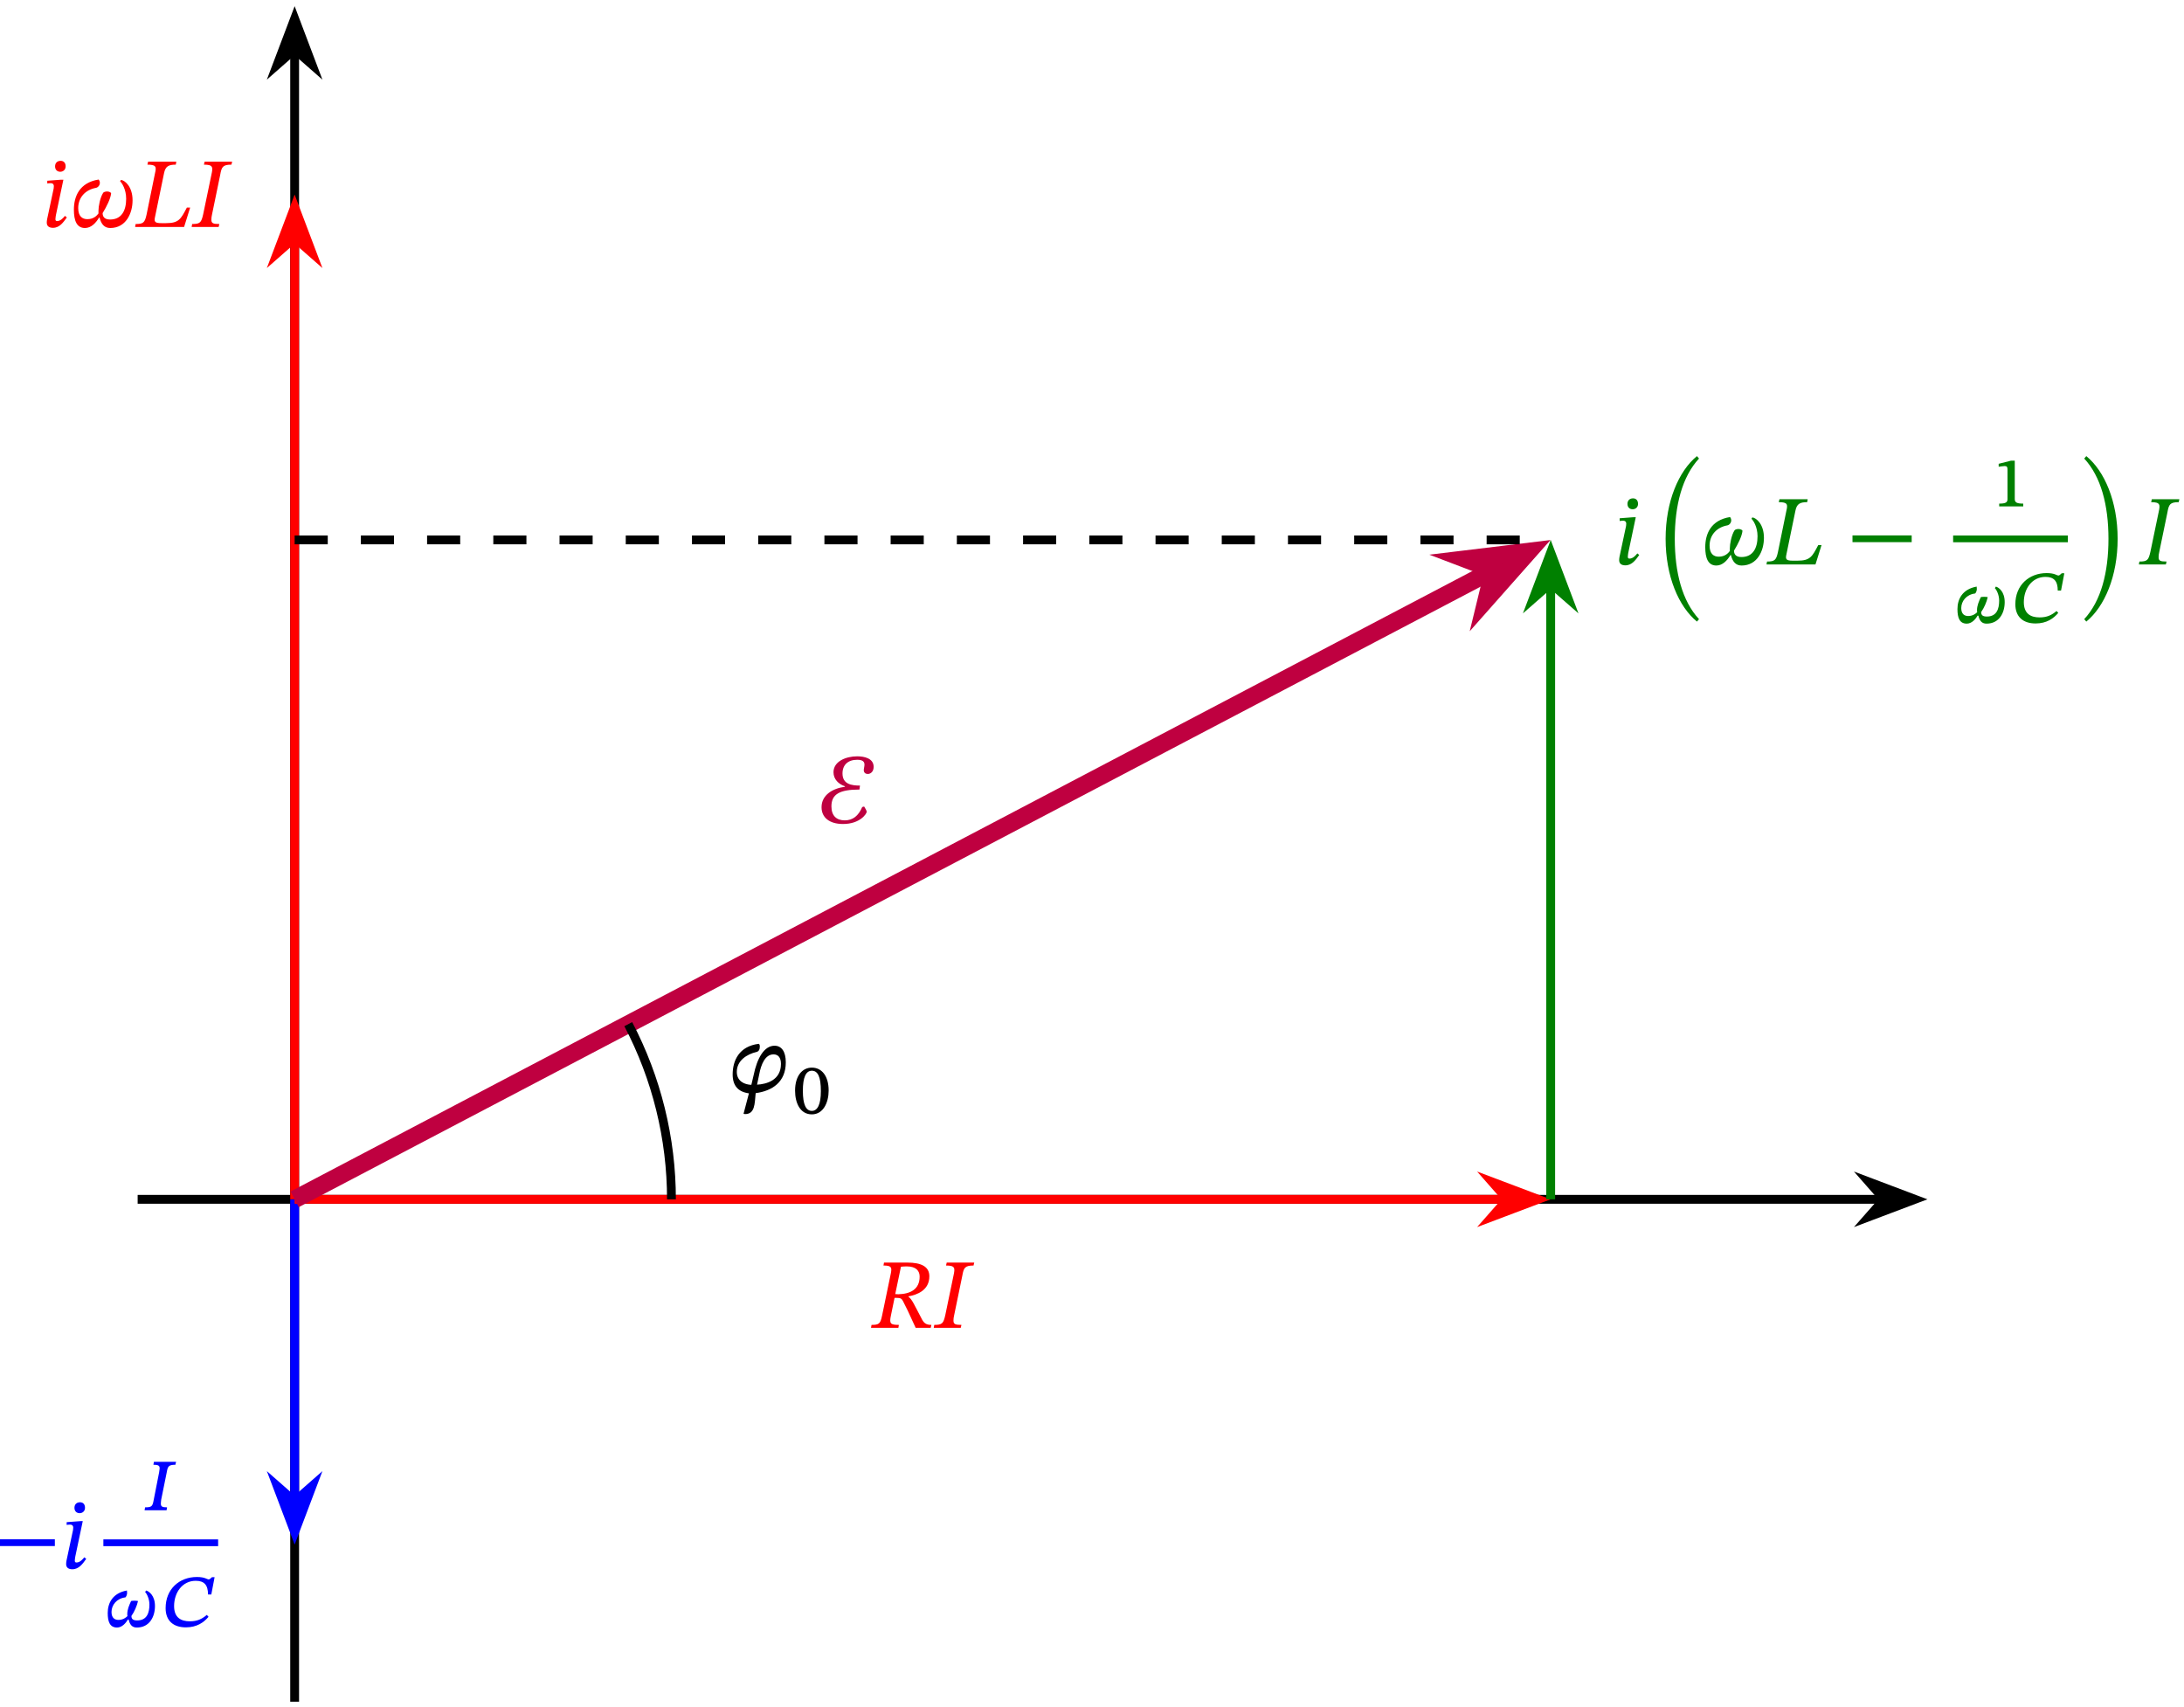
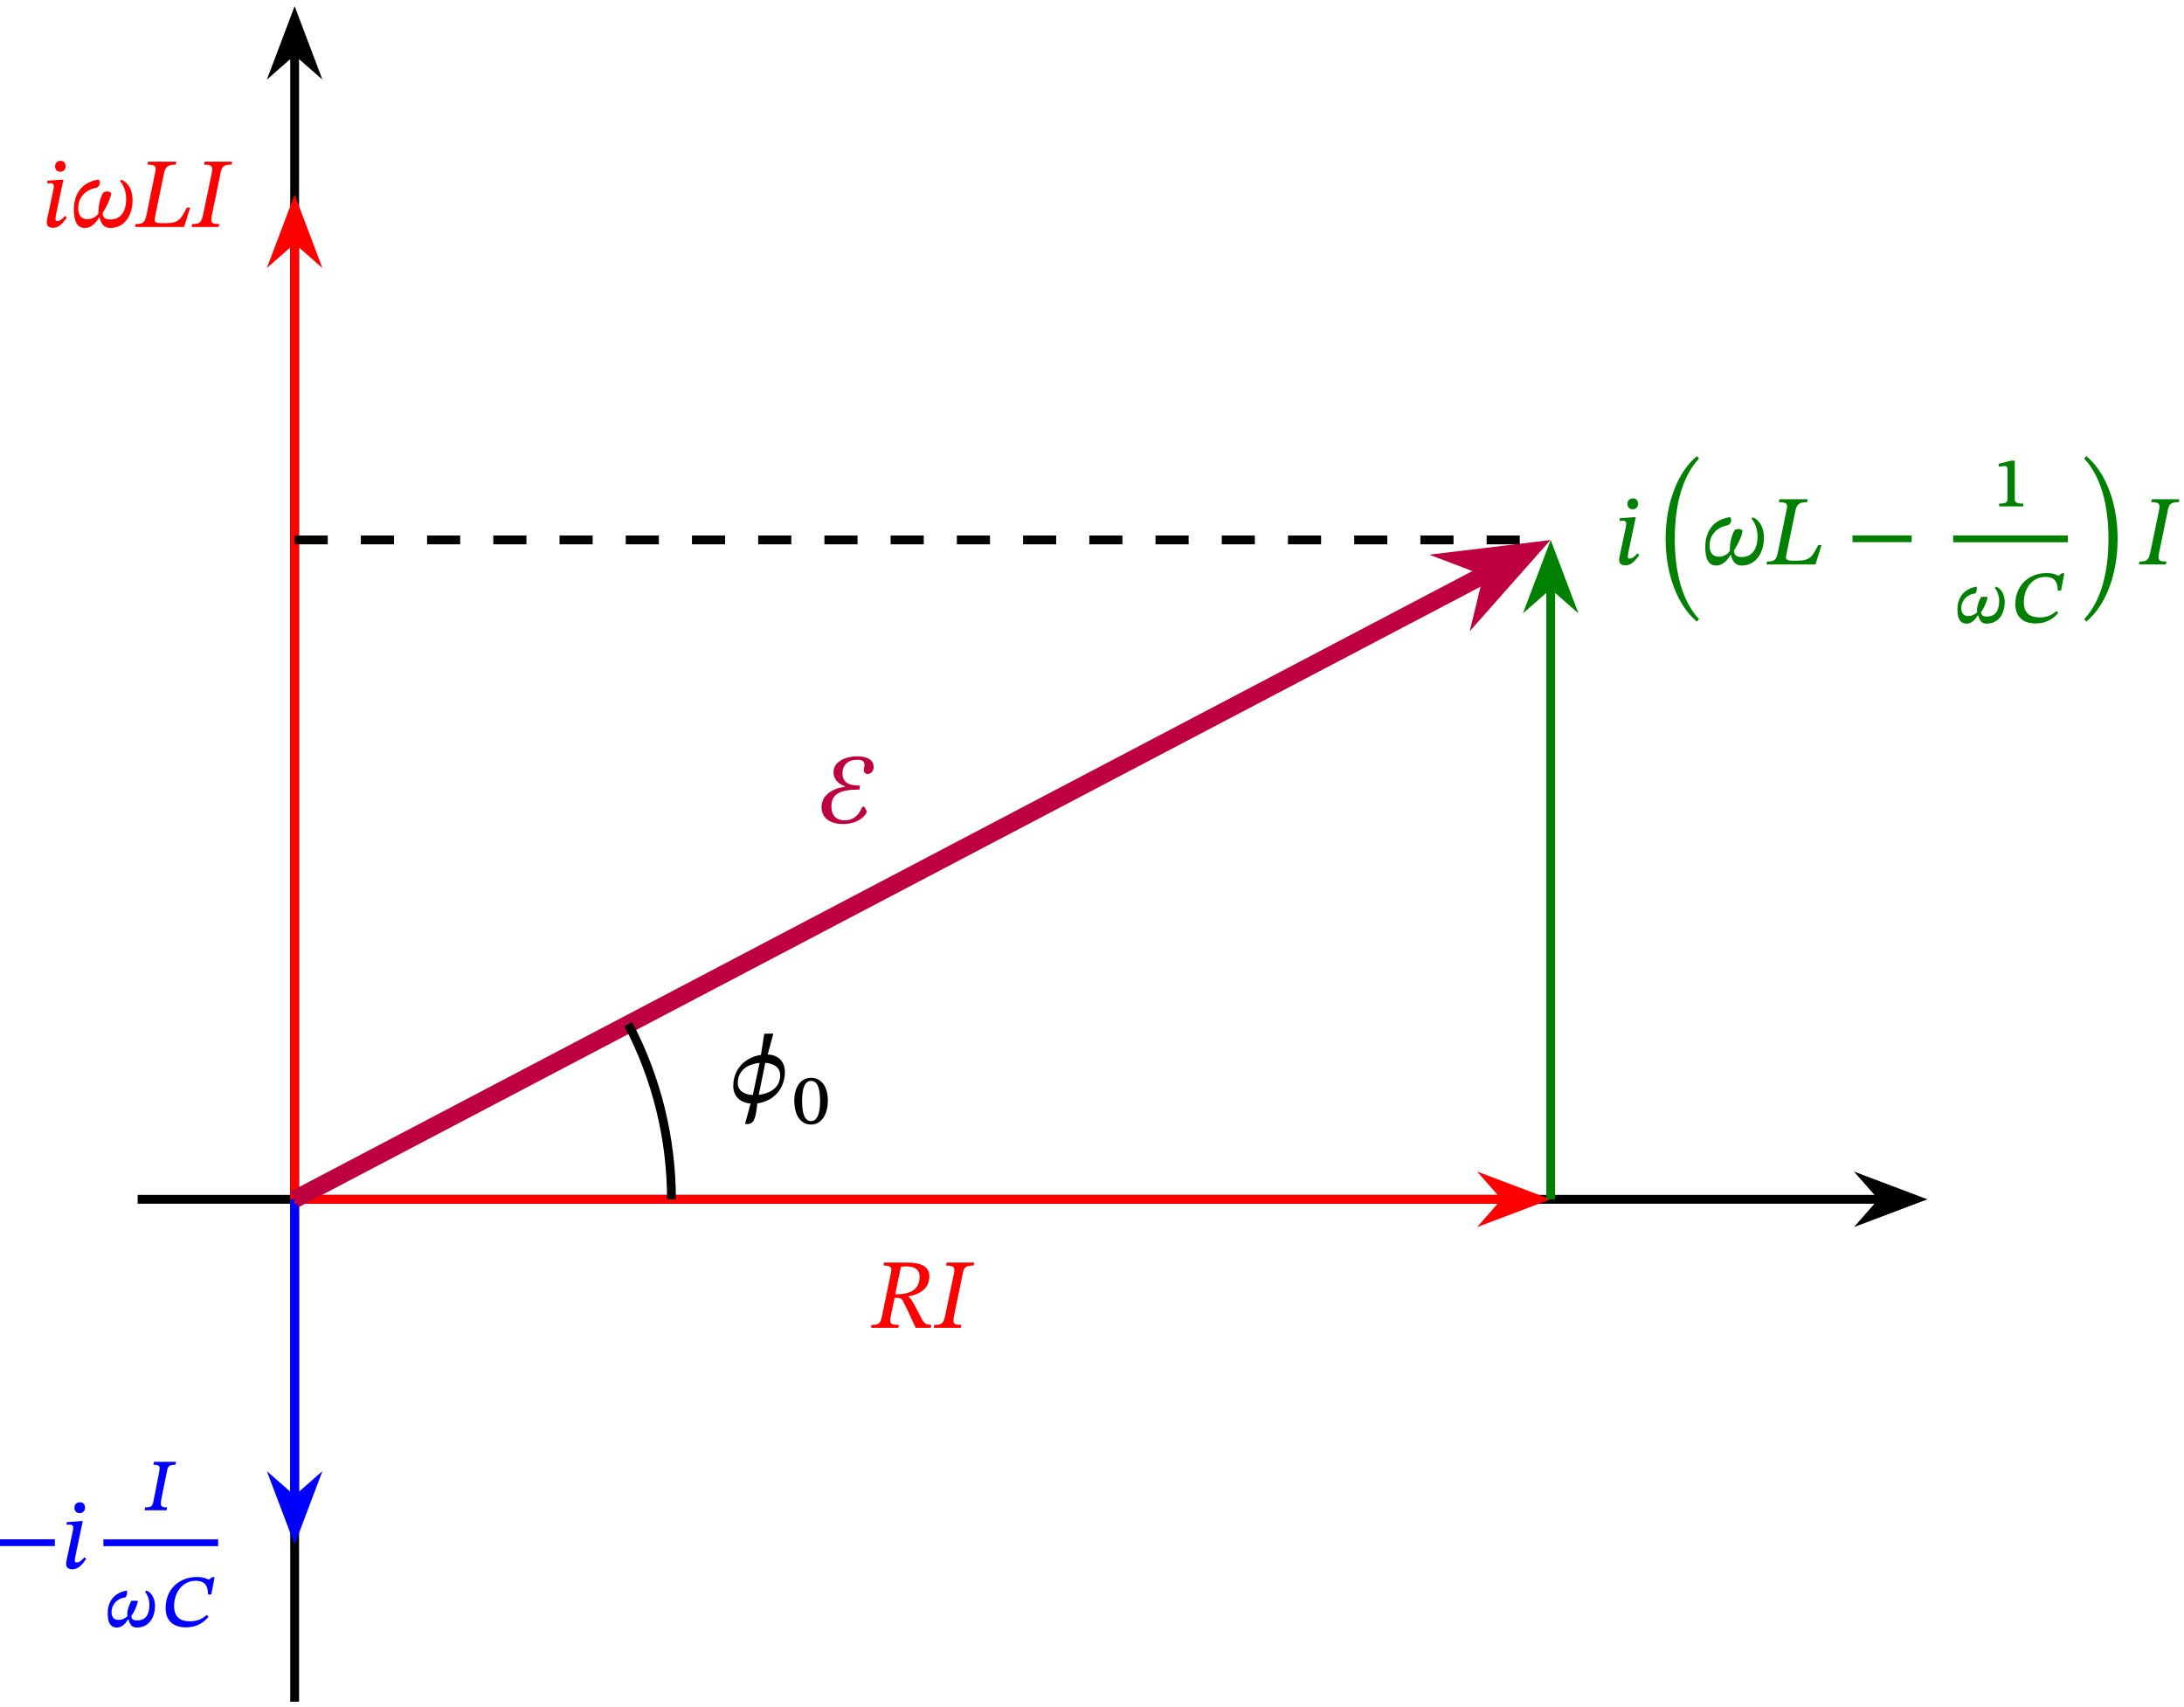
<svg xmlns="http://www.w3.org/2000/svg" xmlns:xlink="http://www.w3.org/1999/xlink" width="197.154pt" height="154.09pt" viewBox="0 0 197.154 154.09" version="1.2">
  <defs>
    <g>
      <symbol overflow="visible" id="glyph0-0">
        <path style="stroke:none;" d="M 5.344 1.516 L 5.344 -7.047 L 0.094 -7.047 L 0.094 1.516 Z M 4.875 1.047 L 0.547 1.047 L 0.547 -6.578 L 4.875 -6.578 Z M 2.875 -1.531 L 2.875 -1.672 C 2.875 -2.641 4.312 -3.344 4.312 -4.656 C 4.312 -5.594 3.531 -6 2.656 -6 C 1.75 -6 1.125 -5.484 1.125 -4.766 C 1.125 -4.344 1.297 -4.141 1.594 -4.141 C 1.797 -4.141 1.984 -4.25 1.984 -4.531 C 1.984 -4.875 1.797 -4.875 1.797 -5.172 C 1.797 -5.453 2.047 -5.656 2.578 -5.656 C 3.141 -5.656 3.5 -5.344 3.5 -4.641 C 3.5 -3.25 2.516 -2.922 2.516 -1.766 L 2.516 -1.531 Z M 3.203 -0.438 C 3.203 -0.703 3.016 -0.953 2.703 -0.953 C 2.375 -0.953 2.172 -0.719 2.172 -0.438 C 2.172 -0.141 2.344 0.078 2.703 0.078 C 3.016 0.078 3.203 -0.141 3.203 -0.438 Z M 3.203 -0.438 " />
      </symbol>
      <symbol overflow="visible" id="glyph0-1">
        <path style="stroke:none;" d="M 1.969 -4.266 L 1.766 -4.266 L 0.516 -4.172 L 0.516 -3.922 C 0.516 -3.922 0.656 -3.953 0.812 -3.953 C 1.062 -3.953 1.109 -3.797 1.109 -3.688 C 1.109 -3.531 1.078 -3.406 1.078 -3.406 L 0.625 -1.281 C 0.5 -0.75 0.469 -0.547 0.469 -0.391 C 0.469 -0.078 0.672 0.078 1.031 0.078 C 1.625 0.078 1.969 -0.422 2.281 -0.859 L 2.109 -1 C 1.969 -0.828 1.719 -0.531 1.406 -0.531 C 1.297 -0.531 1.25 -0.578 1.25 -0.703 C 1.25 -0.828 1.297 -1.078 1.297 -1.078 Z M 2.172 -5.469 C 2.172 -5.766 2.016 -5.969 1.719 -5.969 C 1.422 -5.969 1.219 -5.781 1.219 -5.469 C 1.219 -5.156 1.422 -4.984 1.688 -4.984 C 1.953 -4.984 2.172 -5.172 2.172 -5.469 Z M 2.172 -5.469 " />
      </symbol>
      <symbol overflow="visible" id="glyph0-2">
        <path style="stroke:none;" d="M 2.875 -1.25 C 3.25 -1.859 3.594 -2.562 3.641 -3.031 C 3.641 -3.109 3.469 -3.203 3.281 -3.203 C 3.141 -3.203 2.969 -3.156 2.922 -3.078 C 2.641 -2.641 2.5 -1.844 2.5 -1.469 C 2.5 -1.391 2.5 -1.297 2.5 -1.219 C 2.375 -1.047 2.078 -0.703 1.5 -0.703 C 1.047 -0.703 0.672 -0.953 0.672 -1.703 C 0.672 -2.656 1.312 -3.359 2.281 -3.531 C 2.484 -3.578 2.625 -3.781 2.625 -3.984 C 2.625 -4.109 2.578 -4.203 2.516 -4.281 C 0.766 -4 0.281 -2.734 0.281 -1.562 C 0.281 -0.578 0.531 0.094 1.281 0.094 C 1.844 0.094 2.266 -0.359 2.562 -0.859 L 2.594 -0.859 C 2.75 -0.234 3.047 0.094 3.562 0.094 C 4.984 0.094 5.578 -1.234 5.578 -2.406 C 5.578 -3.641 4.891 -4.203 4.531 -4.25 L 4.453 -4.125 C 4.609 -3.984 5 -3.406 5 -2.547 C 5 -1.469 4.578 -0.672 3.547 -0.672 C 3.016 -0.672 2.875 -0.953 2.875 -1.25 Z M 2.875 -1.25 " />
      </symbol>
      <symbol overflow="visible" id="glyph0-3">
        <path style="stroke:none;" d="M 4.859 -1.75 L 4.562 -1.75 C 4.016 -0.703 3.828 -0.344 2.688 -0.344 L 2.266 -0.344 C 1.734 -0.344 1.594 -0.438 1.672 -0.828 L 2.5 -4.844 C 2.625 -5.484 2.922 -5.625 3.562 -5.625 L 3.609 -5.891 L 1.062 -5.891 L 1 -5.625 C 1.781 -5.625 1.828 -5.438 1.688 -4.859 L 0.922 -1.109 C 0.766 -0.391 0.625 -0.266 -0.062 -0.266 L -0.109 0 L 4.312 0 Z M 4.859 -1.75 " />
      </symbol>
      <symbol overflow="visible" id="glyph0-4">
        <path style="stroke:none;" d="M 0.938 -1.172 C 0.766 -0.391 0.656 -0.266 -0.062 -0.266 L -0.109 0 L 2.328 0 L 2.391 -0.266 C 1.828 -0.266 1.672 -0.328 1.672 -0.656 C 1.672 -0.797 1.688 -0.953 1.734 -1.141 L 2.469 -4.703 C 2.594 -5.406 2.688 -5.625 3.484 -5.625 L 3.547 -5.891 L 1.062 -5.891 L 1 -5.625 C 1.828 -5.625 1.828 -5.406 1.672 -4.703 Z M 0.938 -1.172 " />
      </symbol>
      <symbol overflow="visible" id="glyph0-5">
        <path style="stroke:none;" d="M 5.906 -2.016 L 5.906 -2.625 L 0.562 -2.625 L 0.562 -2.016 Z M 5.906 -2.016 " />
      </symbol>
      <symbol overflow="visible" id="glyph0-6">
        <path style="stroke:none;" d="M 5.188 -4.656 C 5.188 -5.531 4.453 -5.891 3.203 -5.891 L 1.094 -5.891 L 1.047 -5.625 C 1.766 -5.625 1.812 -5.453 1.719 -4.953 L 0.922 -1.109 C 0.766 -0.359 0.641 -0.266 -0.031 -0.266 L -0.078 0 L 2.391 0 L 2.438 -0.266 C 1.672 -0.266 1.562 -0.375 1.719 -1.109 L 2.047 -2.703 L 2.25 -2.703 C 2.562 -2.703 2.688 -2.656 2.812 -2.406 C 3.094 -1.859 3.281 -1.484 3.953 0 L 5.312 0 L 5.375 -0.266 C 4.953 -0.266 4.75 -0.375 4.547 -0.719 C 3.812 -2.109 3.625 -2.578 3.312 -2.797 L 3.312 -2.844 C 4.094 -2.984 5.188 -3.391 5.188 -4.656 Z M 2.625 -5.516 C 2.828 -5.531 2.922 -5.547 3.141 -5.547 C 4.031 -5.547 4.312 -5.109 4.312 -4.625 C 4.312 -3.469 3.469 -3.062 2.391 -3.031 L 2.109 -3.047 Z M 2.625 -5.516 " />
      </symbol>
      <symbol overflow="visible" id="glyph0-7">
        <path style="stroke:none;" d="M 0.531 -2.422 C 0.531 0.969 1.719 3.703 3.359 5.047 L 3.547 4.828 C 2.031 3.188 1.359 0.625 1.359 -2.422 C 1.359 -5.469 2.031 -8.031 3.547 -9.672 L 3.359 -9.891 C 1.719 -8.547 0.531 -5.812 0.531 -2.422 Z M 0.531 -2.422 " />
      </symbol>
      <symbol overflow="visible" id="glyph0-8">
        <path style="stroke:none;" d="M 3.297 -2.422 C 3.297 -5.812 2.109 -8.547 0.469 -9.891 L 0.281 -9.672 C 1.797 -8.031 2.469 -5.469 2.469 -2.422 C 2.469 0.625 1.797 3.188 0.281 4.828 L 0.469 5.047 C 2.109 3.703 3.297 0.969 3.297 -2.422 Z M 3.297 -2.422 " />
      </symbol>
      <symbol overflow="visible" id="glyph0-9">
        <path style="stroke:none;" d="M 2.234 0.109 C 3.766 0.109 4.375 -0.812 4.375 -1 C 4.375 -1.094 4.219 -1.344 4.141 -1.469 L 3.969 -1.422 C 3.625 -0.625 3.125 -0.219 2.391 -0.219 C 1.656 -0.219 1.188 -0.625 1.188 -1.484 C 1.188 -2.578 1.922 -3 3.719 -3 L 3.766 -3.359 C 3 -3.359 2.188 -3.484 2.188 -4.453 C 2.188 -5.234 2.688 -5.688 3.516 -5.688 C 4.031 -5.688 4.172 -5.5 4.172 -5.25 C 4.172 -5.078 4.109 -4.891 4.109 -4.75 C 4.109 -4.516 4.281 -4.406 4.469 -4.406 C 4.719 -4.406 5 -4.609 5 -5.047 C 5 -5.812 4.172 -6 3.516 -6 C 2.5 -6 1.375 -5.547 1.375 -4.562 C 1.375 -3.922 1.844 -3.484 2.406 -3.297 L 2.406 -3.25 C 1.312 -3.109 0.297 -2.516 0.297 -1.406 C 0.297 -0.469 1.016 0.109 2.234 0.109 Z M 2.234 0.109 " />
      </symbol>
      <symbol overflow="visible" id="glyph0-10">
-         <path style="stroke:none;" d="M 2.016 -0.688 C 1.422 -0.703 0.703 -1 0.703 -1.859 C 0.703 -2.875 1.609 -3.453 2.484 -3.656 C 2.672 -3.703 2.781 -3.859 2.781 -4.141 C 2.781 -4.266 2.75 -4.359 2.688 -4.391 C 0.906 -4.172 0.328 -2.875 0.328 -1.625 C 0.328 -0.594 0.844 -0.047 1.797 0.078 L 1.312 1.922 L 1.438 1.953 C 2.344 1.953 2.312 1.047 2.406 0.062 C 3.906 -0.141 5.125 -0.938 5.125 -2.719 C 5.125 -3.703 4.734 -4.219 4.109 -4.219 C 3.172 -4.219 2.531 -3.094 2.219 -1.547 Z M 2.734 -1.672 C 2.891 -2.5 3.25 -3.438 4.016 -3.438 C 4.406 -3.438 4.688 -3.188 4.688 -2.578 C 4.688 -1.094 3.375 -0.75 2.531 -0.703 Z M 2.734 -1.672 " />
+         <path style="stroke:none;" d="M 4.969 -2.766 C 4.969 -3.688 4.406 -4.312 3.422 -4.344 L 3.922 -6.203 L 3.859 -6.234 L 3.109 -6.219 L 2.812 -4.312 C 1.328 -4.078 0.312 -3 0.312 -1.484 C 0.312 -0.578 0.953 0.016 1.875 0.078 L 1.375 1.922 L 1.5 1.938 C 2.141 1.938 2.328 1.594 2.484 0.062 C 3.859 -0.109 4.969 -1.156 4.969 -2.766 Z M 0.719 -1.75 C 0.719 -3 1.719 -3.484 2.688 -3.594 L 2.078 -0.688 C 1.469 -0.703 0.719 -0.984 0.719 -1.75 Z M 4.547 -2.469 C 4.547 -1.312 3.562 -0.812 2.609 -0.703 L 3.203 -3.594 C 4.047 -3.531 4.547 -3.125 4.547 -2.469 Z M 4.547 -2.469 " />
      </symbol>
      <symbol overflow="visible" id="glyph1-0">
        <path style="stroke:none;" d="M 3.562 1.016 L 3.562 -4.703 L 0.062 -4.703 L 0.062 1.016 Z M 3.25 0.688 L 0.359 0.688 L 0.359 -4.391 L 3.25 -4.391 Z M 1.922 -1.016 L 1.922 -1.109 C 1.922 -1.766 2.875 -2.234 2.875 -3.109 C 2.875 -3.734 2.359 -4 1.766 -4 C 1.172 -4 0.75 -3.656 0.75 -3.172 C 0.75 -2.891 0.875 -2.766 1.062 -2.766 C 1.203 -2.766 1.328 -2.844 1.328 -3.016 C 1.328 -3.25 1.203 -3.25 1.203 -3.453 C 1.203 -3.641 1.359 -3.781 1.719 -3.781 C 2.094 -3.781 2.344 -3.562 2.344 -3.094 C 2.344 -2.172 1.672 -1.953 1.672 -1.172 L 1.672 -1.016 Z M 2.141 -0.281 C 2.141 -0.469 2.016 -0.641 1.812 -0.641 C 1.578 -0.641 1.453 -0.484 1.453 -0.281 C 1.453 -0.094 1.562 0.047 1.797 0.047 C 2.016 0.047 2.141 -0.094 2.141 -0.281 Z M 2.141 -0.281 " />
      </symbol>
      <symbol overflow="visible" id="glyph1-1">
        <path style="stroke:none;" d="M 0.906 -0.953 C 0.797 -0.359 0.734 -0.266 0.125 -0.266 L 0.078 0 L 2.062 0 L 2.109 -0.266 C 1.688 -0.266 1.547 -0.328 1.547 -0.594 C 1.547 -0.688 1.562 -0.812 1.578 -0.953 L 2.078 -3.422 C 2.172 -3.953 2.234 -4.109 2.859 -4.109 L 2.922 -4.375 L 0.922 -4.375 L 0.875 -4.109 C 1.5 -4.109 1.484 -3.953 1.391 -3.422 Z M 0.906 -0.953 " />
      </symbol>
      <symbol overflow="visible" id="glyph1-2">
        <path style="stroke:none;" d="M 2.531 -0.953 C 2.781 -1.297 3.031 -1.859 3.125 -2.297 C 3.125 -2.312 2.906 -2.328 2.797 -2.328 C 2.672 -2.328 2.5 -2.312 2.5 -2.297 C 2.328 -1.922 2.156 -1.531 2.156 -1.125 C 2.156 -1.094 2.156 -1.016 2.172 -0.938 C 2.031 -0.797 1.766 -0.594 1.359 -0.594 C 1.031 -0.594 0.734 -0.766 0.734 -1.312 C 0.734 -1.938 1.203 -2.531 1.969 -2.625 C 2.031 -2.625 2.141 -2.859 2.141 -3.016 C 2.141 -3.109 2.125 -3.172 2.125 -3.25 C 0.828 -3.016 0.391 -2.109 0.391 -1.219 C 0.391 -0.438 0.578 0.094 1.234 0.094 C 1.688 0.094 2.047 -0.328 2.203 -0.625 L 2.281 -0.625 C 2.391 -0.141 2.609 0.094 3.016 0.094 C 4.172 0.094 4.656 -0.891 4.656 -1.844 C 4.656 -2.797 4.125 -3.172 3.859 -3.25 L 3.766 -3.109 C 3.891 -3 4.156 -2.531 4.156 -1.984 C 4.156 -1.219 3.922 -0.547 3.047 -0.547 C 2.656 -0.547 2.531 -0.688 2.531 -0.953 Z M 2.531 -0.953 " />
      </symbol>
      <symbol overflow="visible" id="glyph1-3">
        <path style="stroke:none;" d="M 4.219 -1.047 C 3.766 -0.656 3.328 -0.469 2.688 -0.469 C 1.891 -0.469 1.266 -0.797 1.266 -1.844 C 1.266 -3.047 2 -4.125 3.219 -4.125 C 3.984 -4.125 4.328 -3.75 4.328 -2.891 L 4.625 -2.891 L 4.922 -4.453 L 4.688 -4.453 C 4.531 -4.297 4.453 -4.25 4.391 -4.25 C 4.234 -4.25 4.062 -4.469 3.328 -4.469 C 1.734 -4.469 0.5 -3.375 0.5 -1.656 C 0.5 -0.531 1.188 0.078 2.328 0.078 C 3.328 0.078 3.953 -0.375 4.375 -0.875 Z M 4.219 -1.047 " />
      </symbol>
      <symbol overflow="visible" id="glyph1-4">
        <path style="stroke:none;" d="M 2.828 0 L 2.828 -0.25 C 2.266 -0.25 2.062 -0.344 2.062 -0.656 L 2.062 -4.125 L 1.719 -4.125 L 0.609 -3.844 L 0.609 -3.578 C 0.719 -3.594 1.031 -3.641 1.156 -3.641 C 1.359 -3.641 1.406 -3.547 1.406 -3.312 L 1.406 -0.656 C 1.406 -0.359 1.25 -0.25 0.656 -0.25 L 0.656 0 Z M 2.828 0 " />
      </symbol>
      <symbol overflow="visible" id="glyph1-5">
        <path style="stroke:none;" d="M 3.328 -2.062 C 3.328 -3.391 2.688 -4.125 1.812 -4.125 C 0.953 -4.125 0.297 -3.391 0.297 -2.047 C 0.297 -0.891 0.781 0.094 1.812 0.094 C 2.844 0.094 3.328 -0.969 3.328 -2.062 Z M 2.625 -2 C 2.625 -0.812 2.328 -0.219 1.812 -0.219 C 1.281 -0.219 1 -0.797 1 -2.031 C 1 -3.266 1.281 -3.844 1.812 -3.844 C 2.359 -3.844 2.625 -3.281 2.625 -2 Z M 2.625 -2 " />
      </symbol>
    </g>
    <clipPath id="clip1">
      <path d="M 26 4 L 27 4 L 27 153.637 L 26 153.637 Z M 26 4 " />
    </clipPath>
    <clipPath id="clip2">
      <path d="M 193 45 L 196.73 45 L 196.73 51 L 193 51 Z M 193 45 " />
    </clipPath>
  </defs>
  <g id="surface1">
    <path style="fill:none;stroke-width:0.797;stroke-linecap:butt;stroke-linejoin:miter;stroke:rgb(0%,0%,0%);stroke-opacity:1;stroke-miterlimit:10;" d="M -14.173 -0.002 L 143.292 -0.002 " transform="matrix(1,0,0,-1,26.599,108.264)" />
    <path style="fill-rule:nonzero;fill:rgb(0%,0%,0%);fill-opacity:1;stroke-width:0.797;stroke-linecap:butt;stroke-linejoin:miter;stroke:rgb(0%,0%,0%);stroke-opacity:1;stroke-miterlimit:10;" d="M 5.442 -0.002 L 1.286 1.569 L 2.665 -0.002 L 1.286 -1.572 Z M 5.442 -0.002 " transform="matrix(1,0,0,-1,167.4251,108.264)" />
    <g clip-path="url(#clip1)" clip-rule="nonzero">
      <path style="fill:none;stroke-width:0.797;stroke-linecap:butt;stroke-linejoin:miter;stroke:rgb(0%,0%,0%);stroke-opacity:1;stroke-miterlimit:10;" d="M -0.001 -45.353 L -0.001 103.608 " transform="matrix(1,0,0,-1,26.599,108.264)" />
    </g>
    <path style="fill-rule:nonzero;fill:rgb(0%,0%,0%);fill-opacity:1;stroke-width:0.797;stroke-linecap:butt;stroke-linejoin:miter;stroke:rgb(0%,0%,0%);stroke-opacity:1;stroke-miterlimit:10;" d="M 5.439 0.001 L 1.287 1.572 L 2.666 0.001 L 1.287 -1.569 Z M 5.439 0.001 " transform="matrix(0,-1,-1,0,26.599,7.12278)" />
    <path style="fill:none;stroke-width:0.797;stroke-linecap:butt;stroke-linejoin:miter;stroke:rgb(100%,0%,0%);stroke-opacity:1;stroke-miterlimit:10;" d="M -0.001 -0.002 L -0.001 86.6 " transform="matrix(1,0,0,-1,26.599,108.264)" />
    <path style="fill-rule:nonzero;fill:rgb(100%,0%,0%);fill-opacity:1;stroke-width:0.797;stroke-linecap:butt;stroke-linejoin:miter;stroke:rgb(100%,0%,0%);stroke-opacity:1;stroke-miterlimit:10;" d="M 5.439 0.001 L 1.287 1.572 L 2.666 0.001 L 1.287 -1.569 Z M 5.439 0.001 " transform="matrix(0,-1,-1,0,26.599,24.1308)" />
    <g style="fill:rgb(100%,0%,0%);fill-opacity:1;">
      <use xlink:href="#glyph0-1" x="3.753" y="20.488" />
    </g>
    <g style="fill:rgb(100%,0%,0%);fill-opacity:1;">
      <use xlink:href="#glyph0-2" x="6.389" y="20.488" />
      <use xlink:href="#glyph0-3" x="12.307" y="20.488" />
      <use xlink:href="#glyph0-4" x="17.409" y="20.488" />
    </g>
    <path style="fill:none;stroke-width:0.797;stroke-linecap:butt;stroke-linejoin:miter;stroke:rgb(0%,0%,100%);stroke-opacity:1;stroke-miterlimit:10;" d="M -0.001 -0.002 L -0.001 -27.072 " transform="matrix(1,0,0,-1,26.599,108.264)" />
    <path style="fill-rule:nonzero;fill:rgb(0%,0%,100%);fill-opacity:1;stroke-width:0.797;stroke-linecap:butt;stroke-linejoin:miter;stroke:rgb(0%,0%,100%);stroke-opacity:1;stroke-miterlimit:10;" d="M 5.439 -0.001 L 1.286 1.569 L 2.665 -0.001 L 1.286 -1.572 Z M 5.439 -0.001 " transform="matrix(0,1,1,0,26.599,132.8699)" />
    <g style="fill:rgb(0%,0%,100%);fill-opacity:1;">
      <use xlink:href="#glyph0-5" x="-0.954" y="141.582" />
      <use xlink:href="#glyph0-1" x="5.502" y="141.582" />
    </g>
    <g style="fill:rgb(0%,0%,100%);fill-opacity:1;">
      <use xlink:href="#glyph1-1" x="12.973" y="136.337" />
    </g>
    <path style="fill:none;stroke-width:0.61;stroke-linecap:butt;stroke-linejoin:miter;stroke:rgb(0%,0%,100%);stroke-opacity:1;stroke-miterlimit:10;" d="M -0.001 -0.001 L 10.358 -0.001 " transform="matrix(1,0,0,-1,9.333,139.269)" />
    <g style="fill:rgb(0%,0%,100%);fill-opacity:1;">
      <use xlink:href="#glyph1-2" x="9.333" y="146.828" />
      <use xlink:href="#glyph1-3" x="14.45" y="146.828" />
    </g>
    <path style="fill:none;stroke-width:0.797;stroke-linecap:butt;stroke-linejoin:miter;stroke:rgb(100%,0%,0%);stroke-opacity:1;stroke-miterlimit:10;" d="M -0.001 -0.002 L 109.276 -0.002 " transform="matrix(1,0,0,-1,26.599,108.264)" />
    <path style="fill-rule:nonzero;fill:rgb(100%,0%,0%);fill-opacity:1;stroke-width:0.797;stroke-linecap:butt;stroke-linejoin:miter;stroke:rgb(100%,0%,0%);stroke-opacity:1;stroke-miterlimit:10;" d="M 5.442 -0.002 L 1.286 1.569 L 2.665 -0.002 L 1.286 -1.572 Z M 5.442 -0.002 " transform="matrix(1,0,0,-1,133.4094,108.264)" />
    <g style="fill:rgb(100%,0%,0%);fill-opacity:1;">
      <use xlink:href="#glyph0-6" x="78.706" y="119.867" />
    </g>
    <g style="fill:rgb(100%,0%,0%);fill-opacity:1;">
      <use xlink:href="#glyph0-4" x="84.4" y="119.867" />
    </g>
    <path style="fill:none;stroke-width:0.797;stroke-linecap:butt;stroke-linejoin:miter;stroke:rgb(0%,50%,0%);stroke-opacity:1;stroke-miterlimit:10;" d="M 113.385 -0.002 L 113.385 55.416 " transform="matrix(1,0,0,-1,26.599,108.264)" />
    <path style="fill-rule:nonzero;fill:rgb(0%,50%,0%);fill-opacity:1;stroke-width:0.797;stroke-linecap:butt;stroke-linejoin:miter;stroke:rgb(0%,50%,0%);stroke-opacity:1;stroke-miterlimit:10;" d="M 5.441 0 L 1.289 1.571 L 2.664 0 L 1.289 -1.57 Z M 5.441 0 " transform="matrix(0,-1,-1,0,139.9848,55.31208)" />
    <g style="fill:rgb(0%,50%,0%);fill-opacity:1;">
      <use xlink:href="#glyph0-1" x="145.696" y="50.957" />
    </g>
    <g style="fill:rgb(0%,50%,0%);fill-opacity:1;">
      <use xlink:href="#glyph0-7" x="149.827" y="51.065" />
    </g>
    <g style="fill:rgb(0%,50%,0%);fill-opacity:1;">
      <use xlink:href="#glyph0-2" x="153.656" y="50.957" />
      <use xlink:href="#glyph0-3" x="159.574" y="50.957" />
    </g>
    <g style="fill:rgb(0%,50%,0%);fill-opacity:1;">
      <use xlink:href="#glyph0-5" x="166.666" y="50.957" />
    </g>
    <g style="fill:rgb(0%,50%,0%);fill-opacity:1;">
      <use xlink:href="#glyph1-4" x="179.815" y="45.712" />
    </g>
    <path style="fill:none;stroke-width:0.61;stroke-linecap:butt;stroke-linejoin:miter;stroke:rgb(0%,50%,0%);stroke-opacity:1;stroke-miterlimit:10;" d="M 0.001 -0.001 L 10.36 -0.001 " transform="matrix(1,0,0,-1,176.312,48.644)" />
    <g style="fill:rgb(0%,50%,0%);fill-opacity:1;">
      <use xlink:href="#glyph1-2" x="176.312" y="56.203" />
      <use xlink:href="#glyph1-3" x="181.429" y="56.203" />
    </g>
    <g style="fill:rgb(0%,50%,0%);fill-opacity:1;">
      <use xlink:href="#glyph0-8" x="187.866" y="51.065" />
    </g>
    <g clip-path="url(#clip2)" clip-rule="nonzero">
      <g style="fill:rgb(0%,50%,0%);fill-opacity:1;">
        <use xlink:href="#glyph0-4" x="193.189" y="50.957" />
      </g>
    </g>
    <path style="fill:none;stroke-width:1.594;stroke-linecap:butt;stroke-linejoin:miter;stroke:rgb(75%,0%,25%);stroke-opacity:1;stroke-miterlimit:10;" d="M -0.001 -0.002 L 107.893 56.643 " transform="matrix(1,0,0,-1,26.599,108.264)" />
    <path style="fill-rule:nonzero;fill:rgb(75%,0%,25%);fill-opacity:1;stroke-width:1.594;stroke-linecap:butt;stroke-linejoin:miter;stroke:rgb(75%,0%,25%);stroke-opacity:1;stroke-miterlimit:10;" d="M 7.893 -0.002 L 2.574 2.019 L 4.356 0.002 L 2.576 -2.02 Z M 7.893 -0.002 " transform="matrix(0.88536,-0.4648,-0.4648,-0.88536,130.9878,53.45997)" />
    <g style="fill:rgb(75%,0%,25%);fill-opacity:1;">
      <use xlink:href="#glyph0-9" x="73.866" y="74.275" />
    </g>
    <path style="fill:none;stroke-width:0.797;stroke-linecap:butt;stroke-linejoin:miter;stroke:rgb(0%,0%,0%);stroke-opacity:1;stroke-dasharray:2.989,2.989;stroke-miterlimit:10;" d="M -0.001 59.526 L 113.385 59.526 " transform="matrix(1,0,0,-1,26.599,108.264)" />
    <path style="fill:none;stroke-width:0.797;stroke-linecap:butt;stroke-linejoin:miter;stroke:rgb(0%,0%,0%);stroke-opacity:1;stroke-miterlimit:10;" d="M 34.014 -0.002 C 34.014 5.506 32.674 10.936 30.116 15.811 " transform="matrix(1,0,0,-1,26.599,108.264)" />
    <g style="fill:rgb(0%,0%,0%);fill-opacity:1;">
-       <use xlink:href="#glyph0-10" x="65.81" y="98.619" />
+       <use xlink:href="#glyph0-10" x="65.881" y="99.538" />
    </g>
    <g style="fill:rgb(0%,0%,0%);fill-opacity:1;">
-       <use xlink:href="#glyph1-5" x="71.476" y="100.502" />
+       <use xlink:href="#glyph1-5" x="71.405" y="101.421" />
    </g>
  </g>
</svg>
